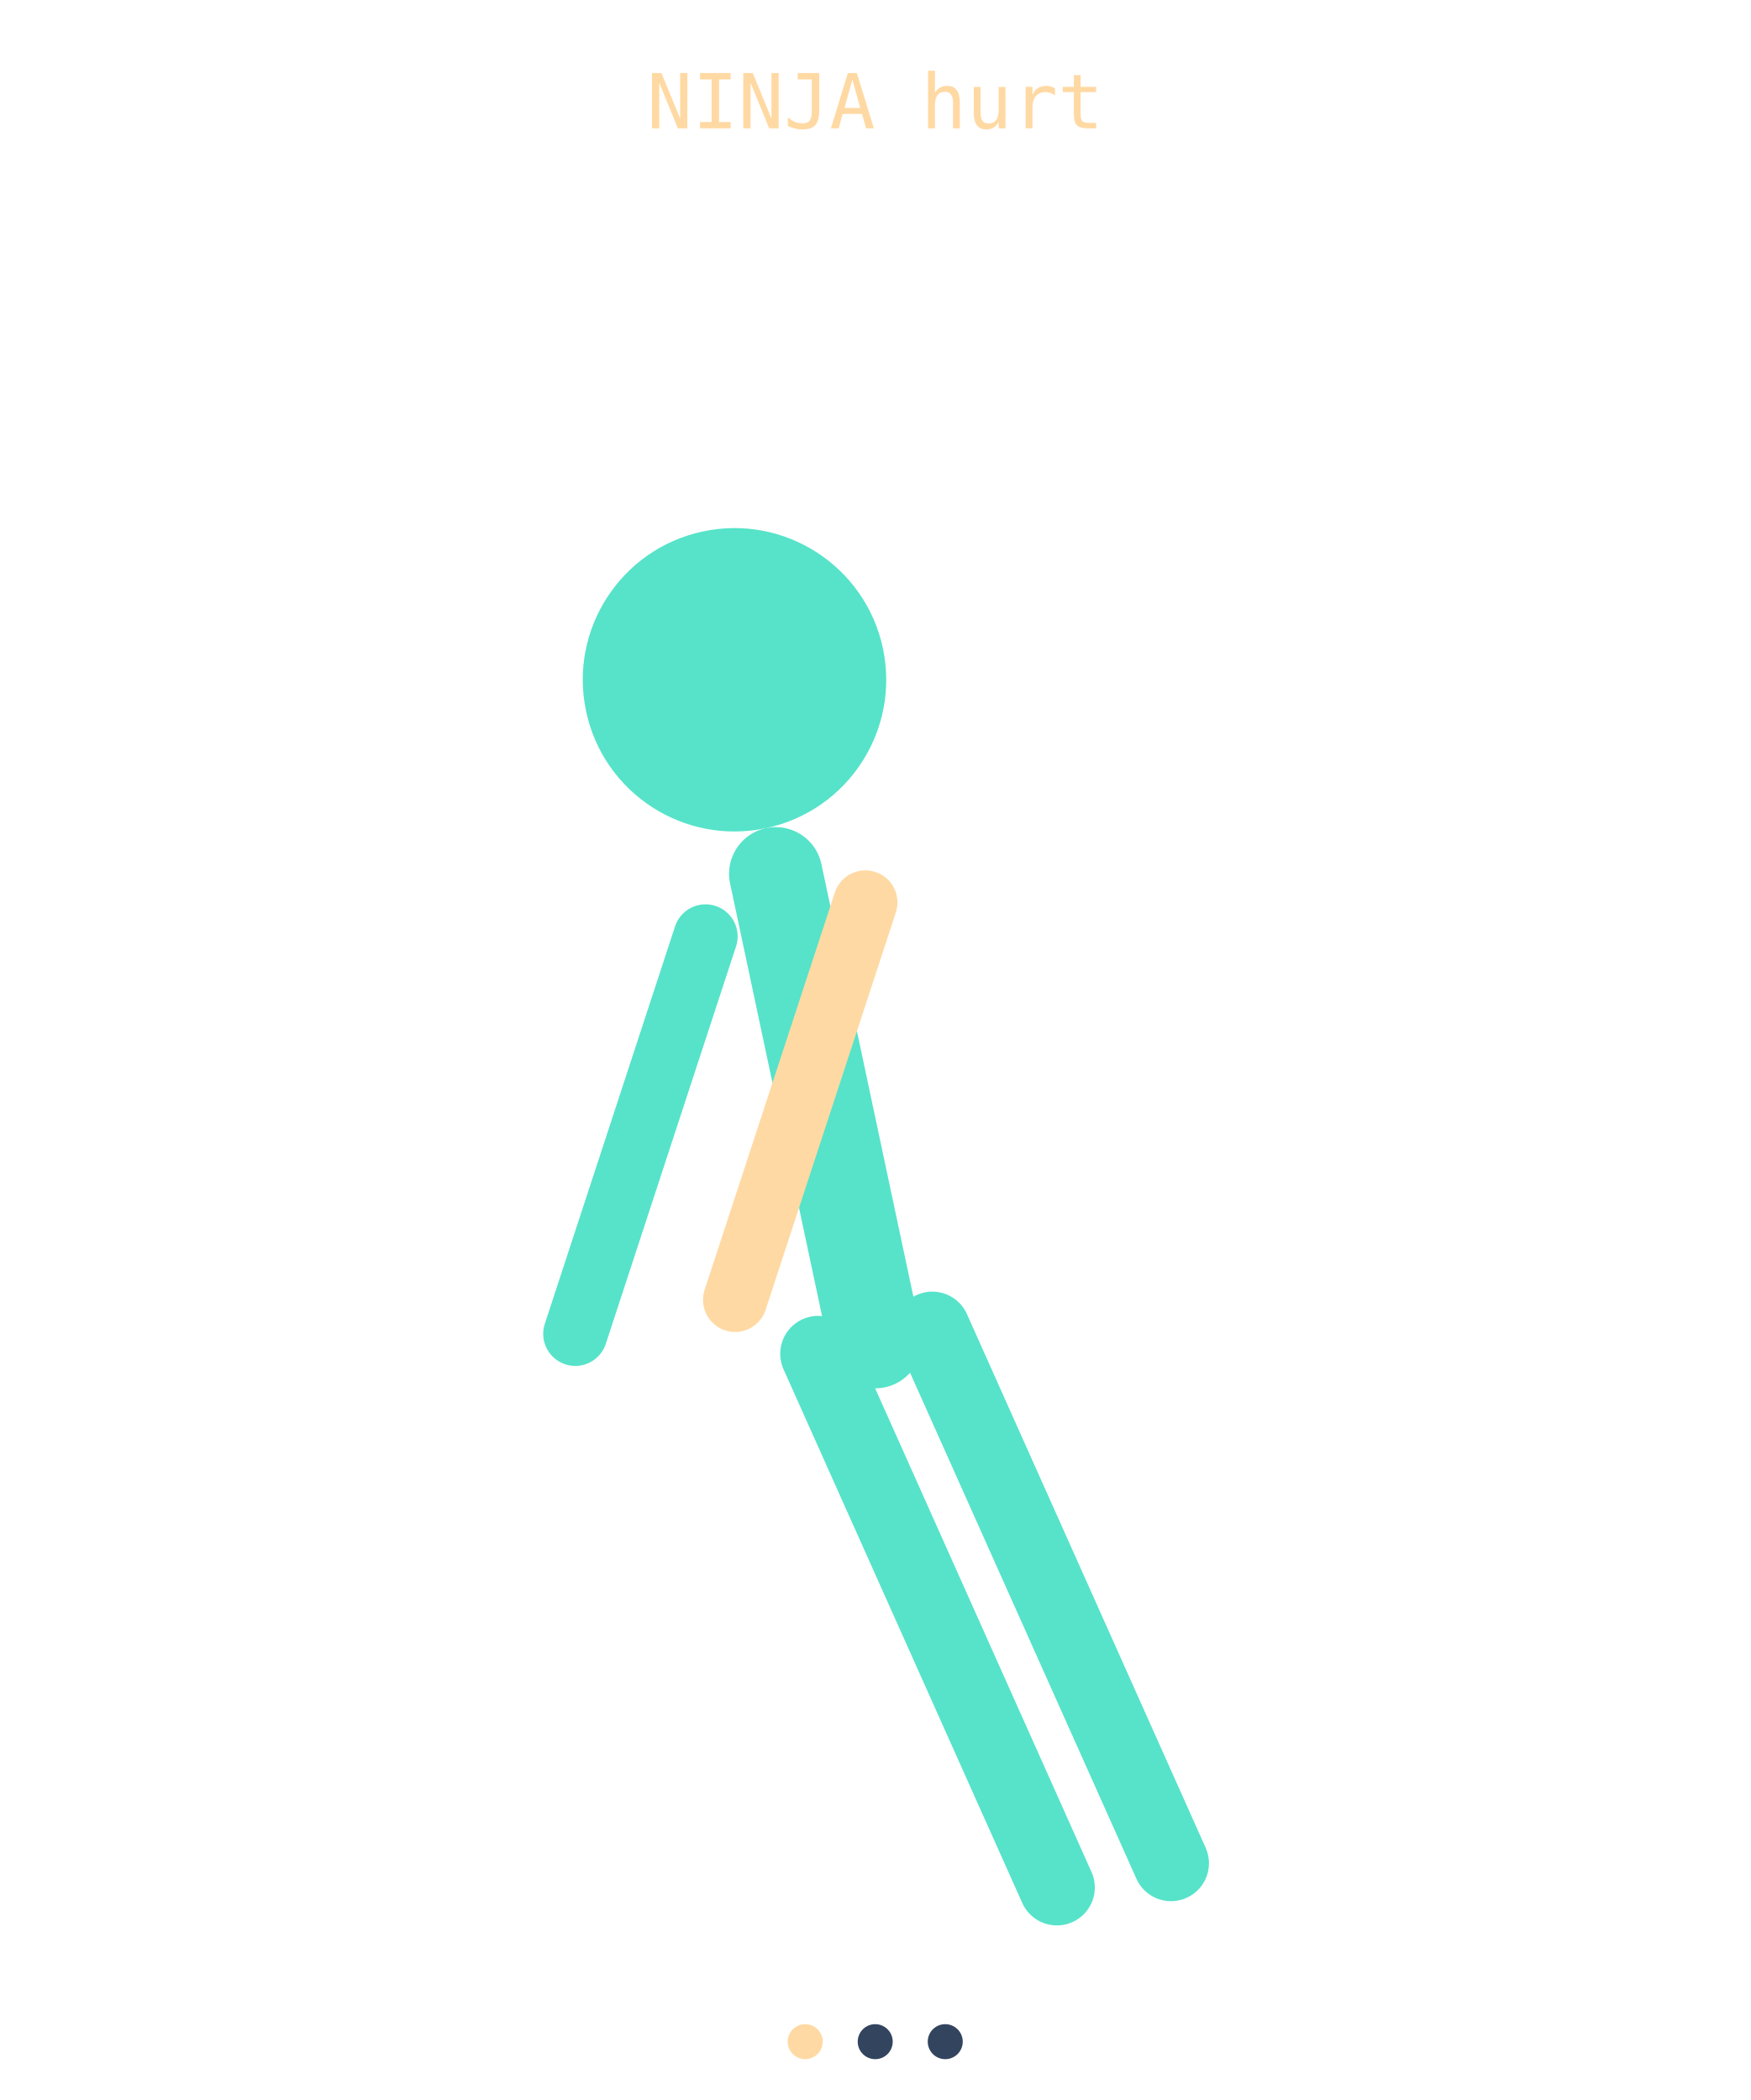
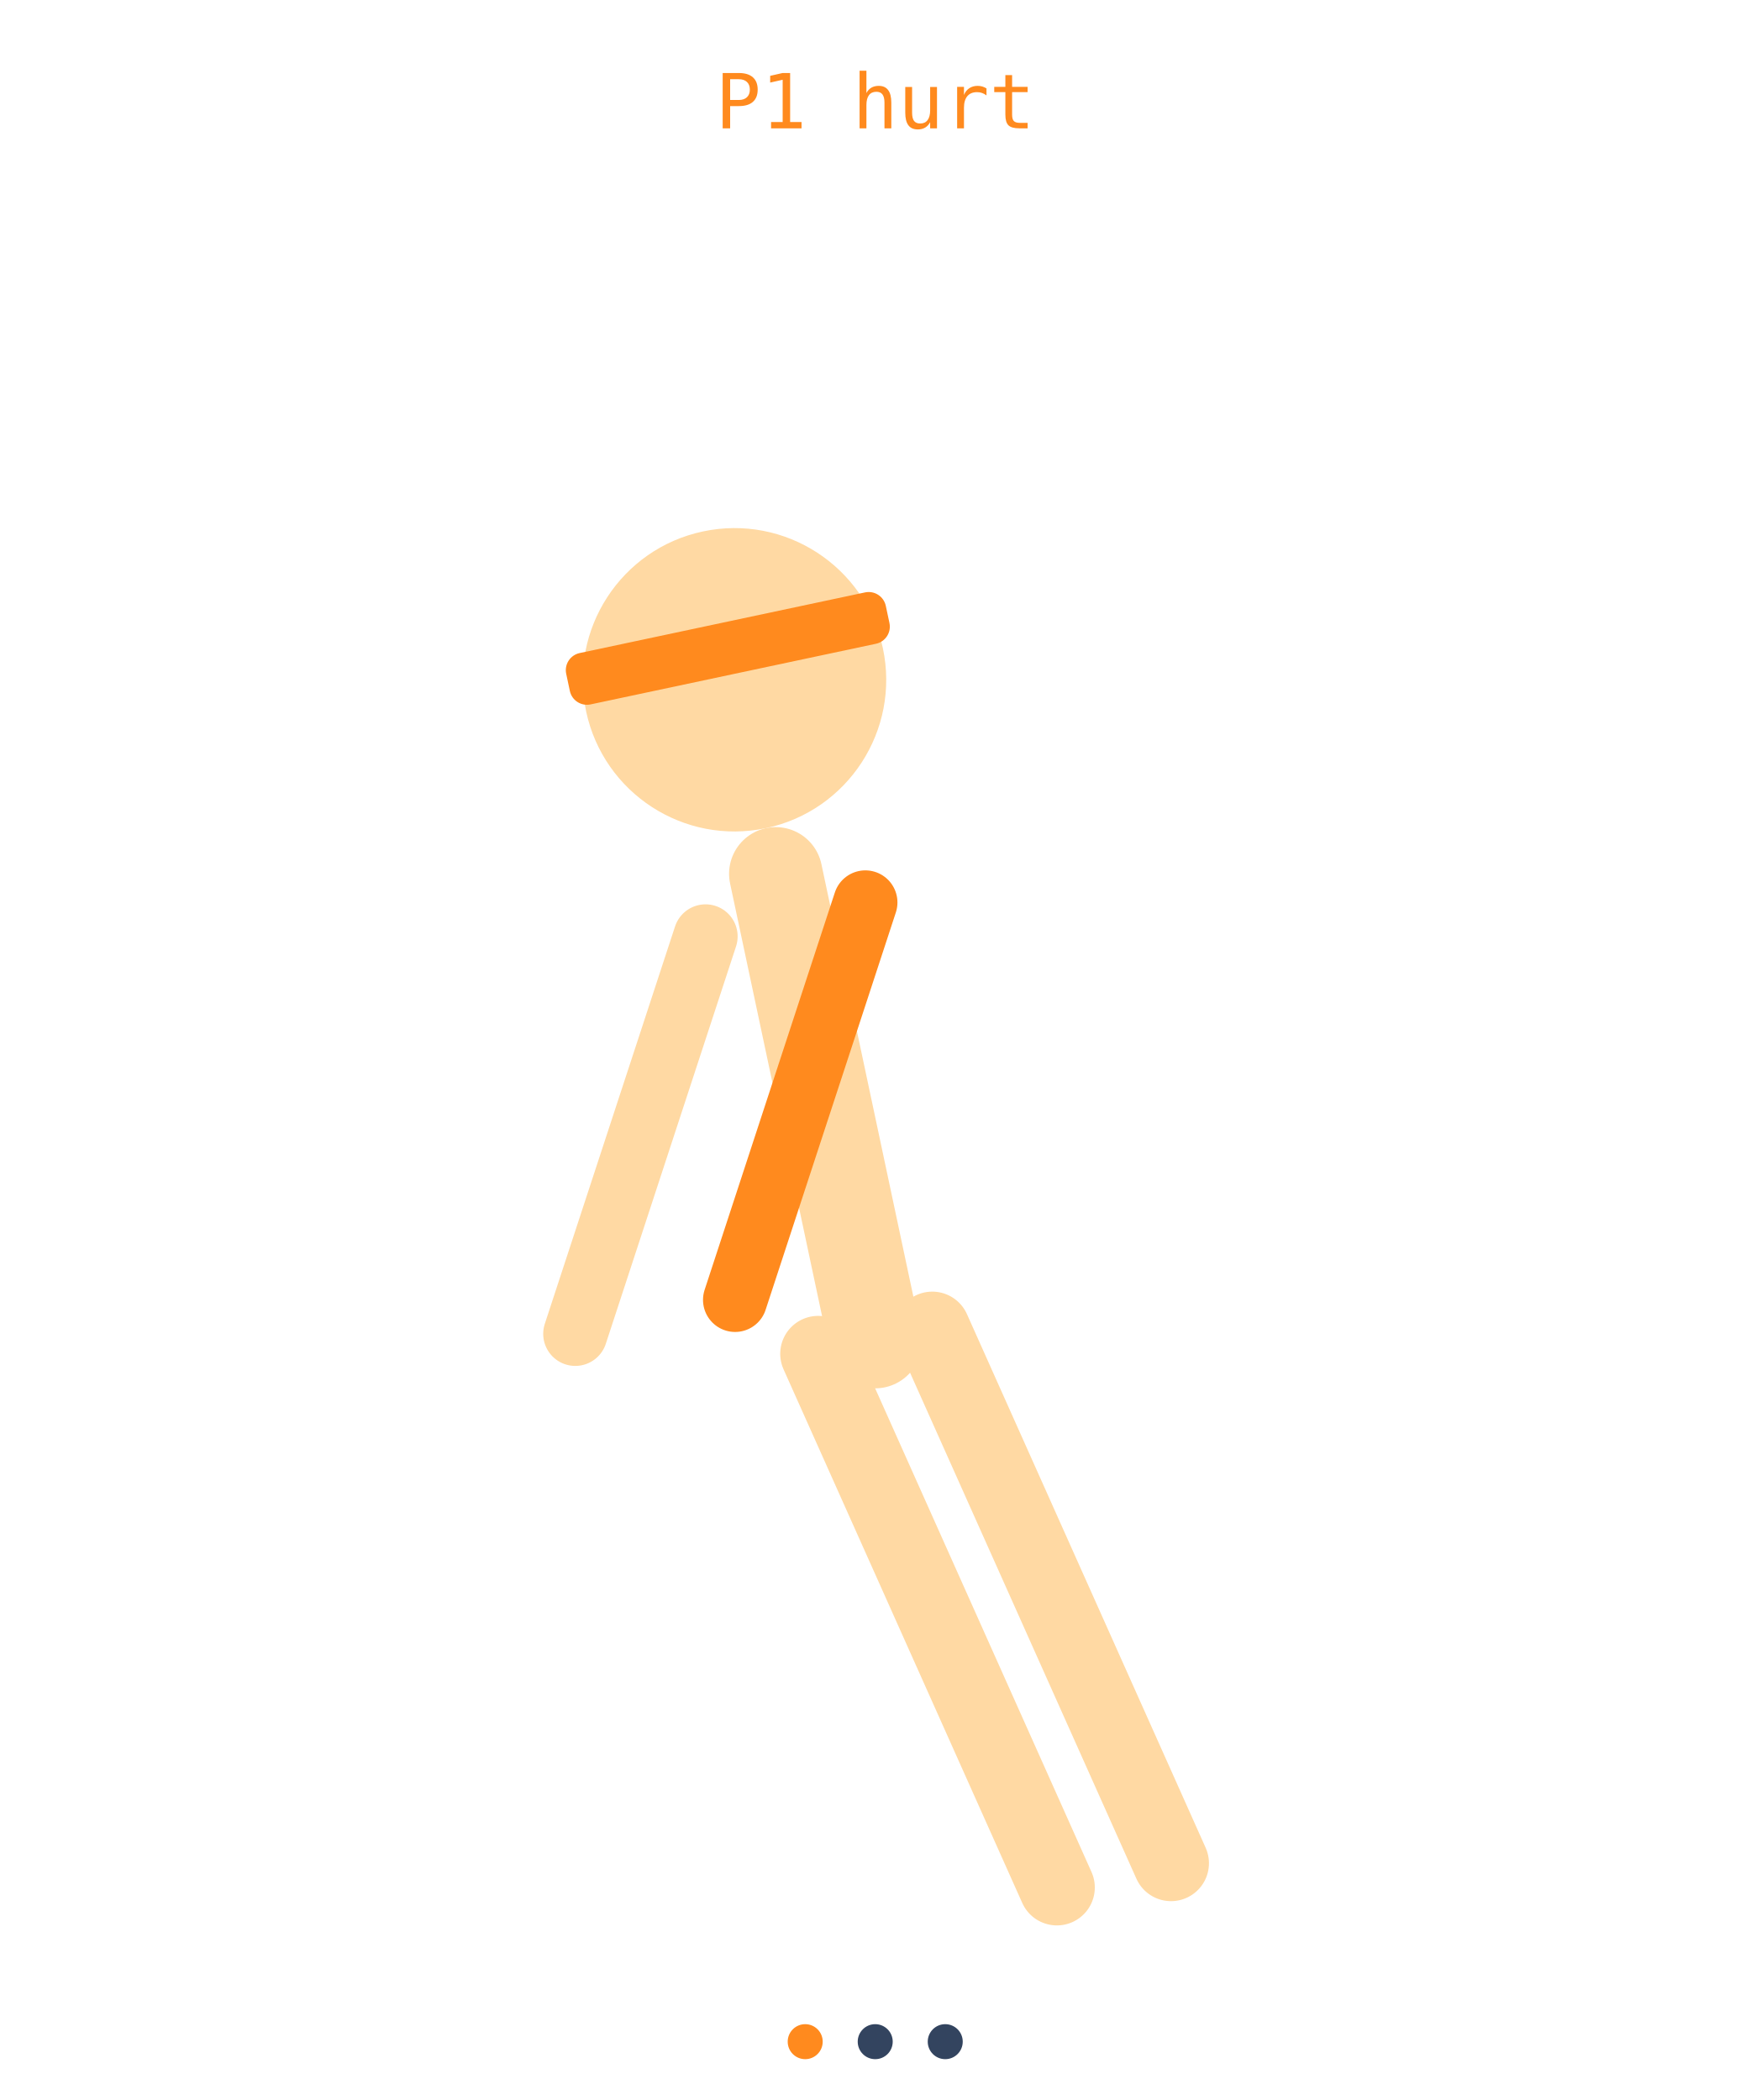
<svg xmlns="http://www.w3.org/2000/svg" viewBox="0 0 300 360" width="300" height="360">
  <g transform="rotate(-12 150 230)">
-     <line x1="140" y1="230" x2="161" y2="328" stroke="#56e3c9" stroke-width="13" stroke-linecap="round" />
-     <line x1="160" y1="230" x2="181" y2="328" stroke="#56e3c9" stroke-width="13" stroke-linecap="round" />
-     <line x1="150" y1="148" x2="150" y2="230" stroke="#56e3c9" stroke-width="16" stroke-linecap="round" />
-     <line x1="136" y1="156" x2="100" y2="218" stroke="#56e3c9" stroke-width="11" stroke-linecap="round" />
-     <line x1="164" y1="156" x2="128" y2="218" stroke="#ffd9a3" stroke-width="11" stroke-linecap="round" />
-     <circle cx="150" cy="114" r="26" fill="#56e3c9" />
+     <line x1="140" y1="230" x2="161" y2="328" stroke="#ffd9a3" stroke-width="13" stroke-linecap="round" />
+     <line x1="160" y1="230" x2="181" y2="328" stroke="#ffd9a3" stroke-width="13" stroke-linecap="round" />
+     <line x1="150" y1="148" x2="150" y2="230" stroke="#ffd9a3" stroke-width="16" stroke-linecap="round" />
+     <line x1="136" y1="156" x2="100" y2="218" stroke="#ffd9a3" stroke-width="11" stroke-linecap="round" />
+     <line x1="164" y1="156" x2="128" y2="218" stroke="#ff8a1e" stroke-width="11" stroke-linecap="round" />
+     <circle cx="150" cy="114" r="26" fill="#ffd9a3" />
+     <rect x="122" y="104" width="56" height="9" rx="3" fill="#ff8a1e" />
  </g>
-   <text x="150" y="22" text-anchor="middle" font-family="monospace" font-size="13" fill="#ffd9a3">NINJA hurt</text>
-   <circle cx="138" cy="350" r="3" fill="#ffd9a3" />
+   <text x="150" y="22" text-anchor="middle" font-family="monospace" font-size="13" fill="#ff8a1e">P1 hurt</text>
+   <circle cx="138" cy="350" r="3" fill="#ff8a1e" />
  <circle cx="150" cy="350" r="3" fill="#33445f" />
  <circle cx="162" cy="350" r="3" fill="#33445f" />
</svg>
